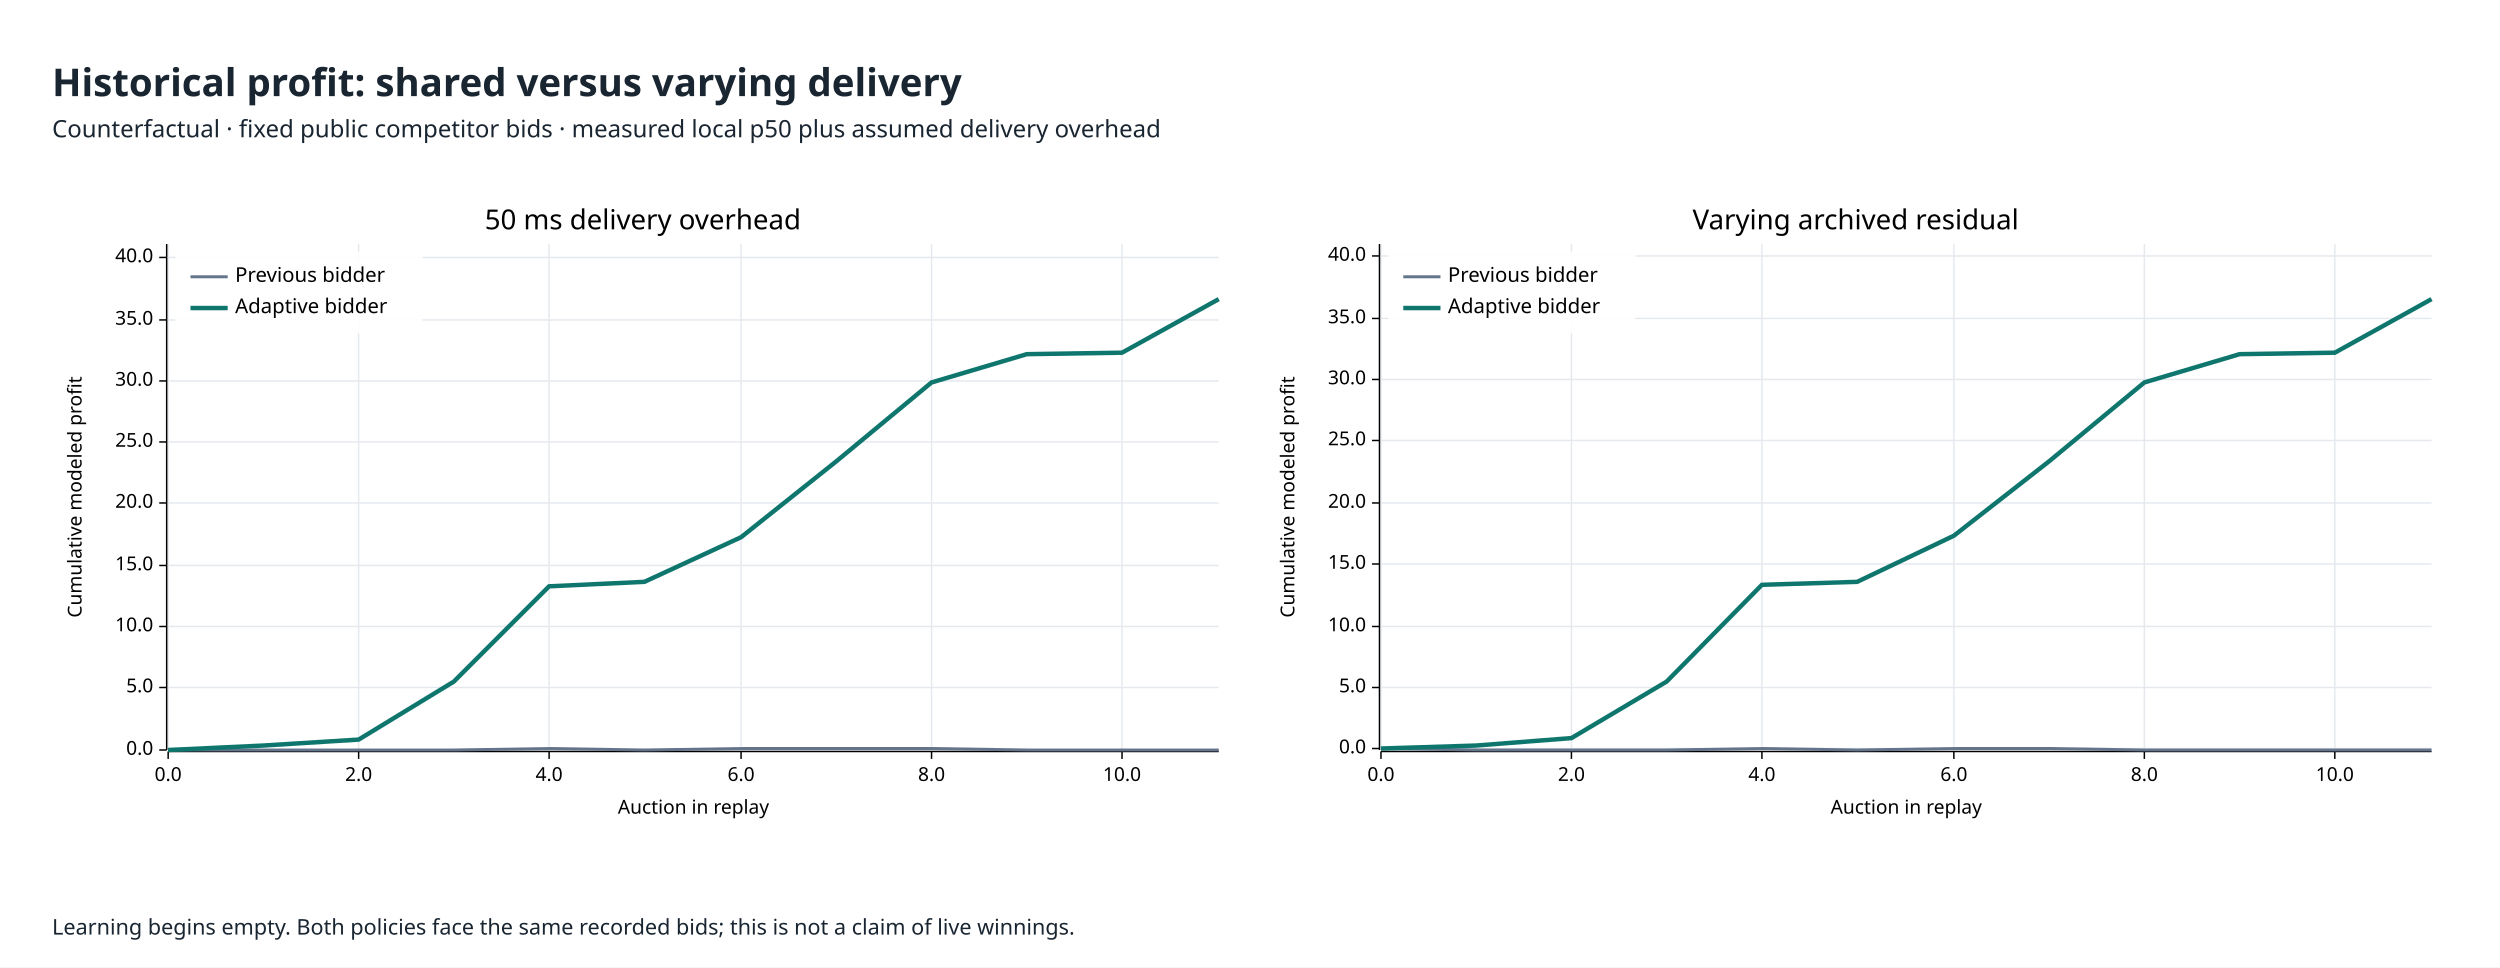
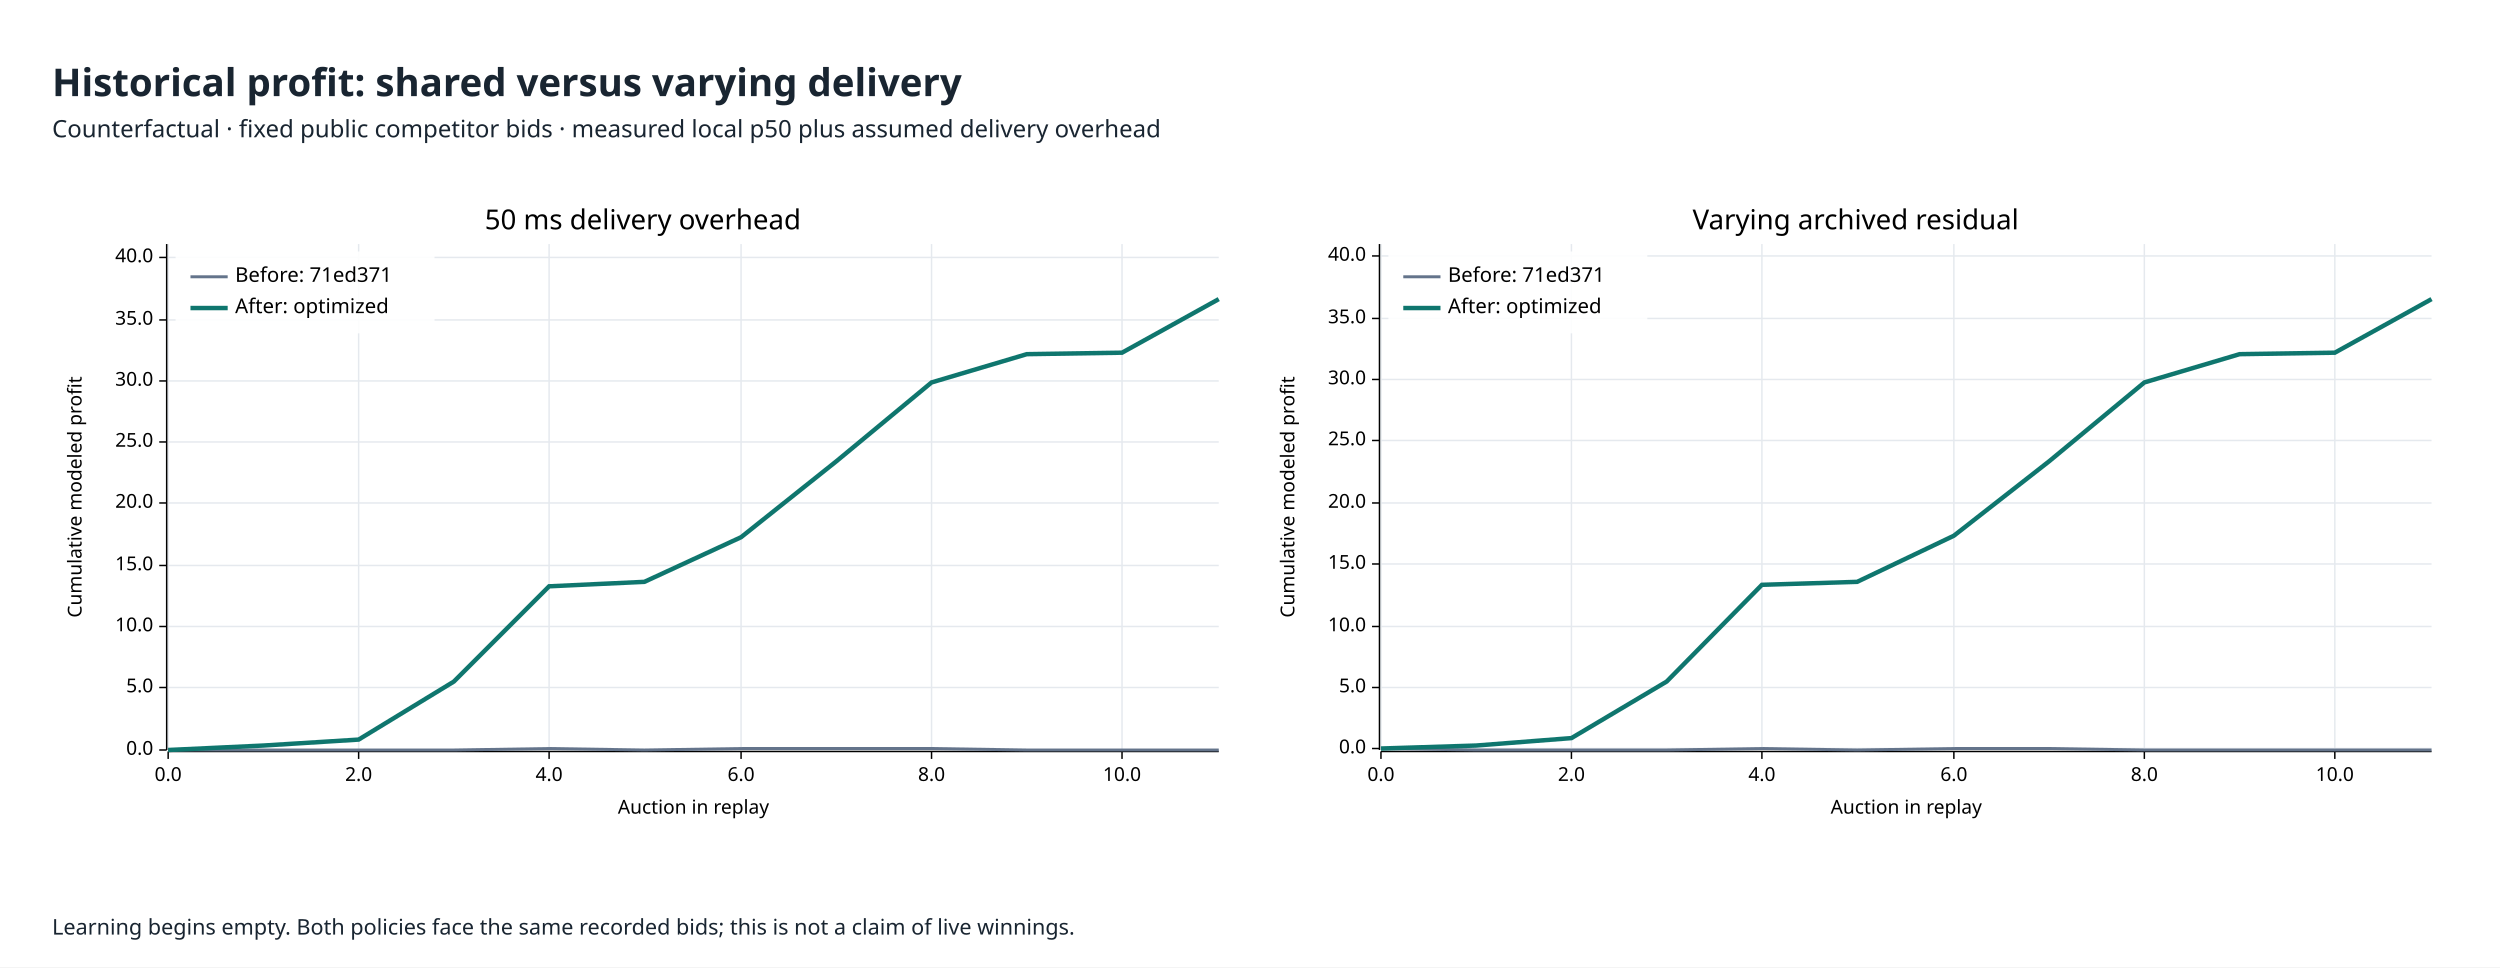
<svg xmlns="http://www.w3.org/2000/svg" width="1680" height="650" viewBox="0 0 1680 650">
  <rect x="0" y="0" width="1680" height="650" opacity="1" fill="#FFFFFF" stroke="none" />
  <text x="35" y="45" dy="0.76em" text-anchor="start" font-family="sans-serif" font-size="25.806" opacity="1" fill="#192531" font-weight="bold">
Historical profit: shared versus varying delivery
</text>
  <text x="35" y="80" dy="0.76em" text-anchor="start" font-family="sans-serif" font-size="16.129" opacity="1" fill="#192531">
Counterfactual · fixed public competitor bids · measured local p50 plus assumed delivery overhead
</text>
  <text x="432" y="140" dy="0.76em" text-anchor="middle" font-family="sans-serif" font-size="18.548" opacity="1" fill="#000000">
50 ms delivery overhead
</text>
  <line opacity="1" stroke="#FFFFFF" stroke-width="1" x1="113" y1="504" x2="113" y2="164" />
  <line opacity="1" stroke="#FFFFFF" stroke-width="1" x1="125" y1="504" x2="125" y2="164" />
  <line opacity="1" stroke="#FFFFFF" stroke-width="1" x1="138" y1="504" x2="138" y2="164" />
  <line opacity="1" stroke="#FFFFFF" stroke-width="1" x1="151" y1="504" x2="151" y2="164" />
  <line opacity="1" stroke="#FFFFFF" stroke-width="1" x1="164" y1="504" x2="164" y2="164" />
  <line opacity="1" stroke="#FFFFFF" stroke-width="1" x1="177" y1="504" x2="177" y2="164" />
  <line opacity="1" stroke="#FFFFFF" stroke-width="1" x1="190" y1="504" x2="190" y2="164" />
  <line opacity="1" stroke="#FFFFFF" stroke-width="1" x1="202" y1="504" x2="202" y2="164" />
  <line opacity="1" stroke="#FFFFFF" stroke-width="1" x1="215" y1="504" x2="215" y2="164" />
  <line opacity="1" stroke="#FFFFFF" stroke-width="1" x1="228" y1="504" x2="228" y2="164" />
  <line opacity="1" stroke="#FFFFFF" stroke-width="1" x1="241" y1="504" x2="241" y2="164" />
  <line opacity="1" stroke="#FFFFFF" stroke-width="1" x1="254" y1="504" x2="254" y2="164" />
  <line opacity="1" stroke="#FFFFFF" stroke-width="1" x1="267" y1="504" x2="267" y2="164" />
  <line opacity="1" stroke="#FFFFFF" stroke-width="1" x1="279" y1="504" x2="279" y2="164" />
  <line opacity="1" stroke="#FFFFFF" stroke-width="1" x1="292" y1="504" x2="292" y2="164" />
  <line opacity="1" stroke="#FFFFFF" stroke-width="1" x1="305" y1="504" x2="305" y2="164" />
  <line opacity="1" stroke="#FFFFFF" stroke-width="1" x1="318" y1="504" x2="318" y2="164" />
  <line opacity="1" stroke="#FFFFFF" stroke-width="1" x1="331" y1="504" x2="331" y2="164" />
  <line opacity="1" stroke="#FFFFFF" stroke-width="1" x1="344" y1="504" x2="344" y2="164" />
  <line opacity="1" stroke="#FFFFFF" stroke-width="1" x1="356" y1="504" x2="356" y2="164" />
  <line opacity="1" stroke="#FFFFFF" stroke-width="1" x1="369" y1="504" x2="369" y2="164" />
  <line opacity="1" stroke="#FFFFFF" stroke-width="1" x1="382" y1="504" x2="382" y2="164" />
  <line opacity="1" stroke="#FFFFFF" stroke-width="1" x1="395" y1="504" x2="395" y2="164" />
  <line opacity="1" stroke="#FFFFFF" stroke-width="1" x1="408" y1="504" x2="408" y2="164" />
  <line opacity="1" stroke="#FFFFFF" stroke-width="1" x1="421" y1="504" x2="421" y2="164" />
  <line opacity="1" stroke="#FFFFFF" stroke-width="1" x1="433" y1="504" x2="433" y2="164" />
  <line opacity="1" stroke="#FFFFFF" stroke-width="1" x1="446" y1="504" x2="446" y2="164" />
  <line opacity="1" stroke="#FFFFFF" stroke-width="1" x1="459" y1="504" x2="459" y2="164" />
  <line opacity="1" stroke="#FFFFFF" stroke-width="1" x1="472" y1="504" x2="472" y2="164" />
  <line opacity="1" stroke="#FFFFFF" stroke-width="1" x1="485" y1="504" x2="485" y2="164" />
  <line opacity="1" stroke="#FFFFFF" stroke-width="1" x1="498" y1="504" x2="498" y2="164" />
  <line opacity="1" stroke="#FFFFFF" stroke-width="1" x1="510" y1="504" x2="510" y2="164" />
  <line opacity="1" stroke="#FFFFFF" stroke-width="1" x1="523" y1="504" x2="523" y2="164" />
  <line opacity="1" stroke="#FFFFFF" stroke-width="1" x1="536" y1="504" x2="536" y2="164" />
  <line opacity="1" stroke="#FFFFFF" stroke-width="1" x1="549" y1="504" x2="549" y2="164" />
  <line opacity="1" stroke="#FFFFFF" stroke-width="1" x1="562" y1="504" x2="562" y2="164" />
  <line opacity="1" stroke="#FFFFFF" stroke-width="1" x1="575" y1="504" x2="575" y2="164" />
  <line opacity="1" stroke="#FFFFFF" stroke-width="1" x1="587" y1="504" x2="587" y2="164" />
  <line opacity="1" stroke="#FFFFFF" stroke-width="1" x1="600" y1="504" x2="600" y2="164" />
  <line opacity="1" stroke="#FFFFFF" stroke-width="1" x1="613" y1="504" x2="613" y2="164" />
  <line opacity="1" stroke="#FFFFFF" stroke-width="1" x1="626" y1="504" x2="626" y2="164" />
  <line opacity="1" stroke="#FFFFFF" stroke-width="1" x1="639" y1="504" x2="639" y2="164" />
  <line opacity="1" stroke="#FFFFFF" stroke-width="1" x1="652" y1="504" x2="652" y2="164" />
  <line opacity="1" stroke="#FFFFFF" stroke-width="1" x1="664" y1="504" x2="664" y2="164" />
  <line opacity="1" stroke="#FFFFFF" stroke-width="1" x1="677" y1="504" x2="677" y2="164" />
  <line opacity="1" stroke="#FFFFFF" stroke-width="1" x1="690" y1="504" x2="690" y2="164" />
  <line opacity="1" stroke="#FFFFFF" stroke-width="1" x1="703" y1="504" x2="703" y2="164" />
  <line opacity="1" stroke="#FFFFFF" stroke-width="1" x1="716" y1="504" x2="716" y2="164" />
  <line opacity="1" stroke="#FFFFFF" stroke-width="1" x1="729" y1="504" x2="729" y2="164" />
  <line opacity="1" stroke="#FFFFFF" stroke-width="1" x1="741" y1="504" x2="741" y2="164" />
  <line opacity="1" stroke="#FFFFFF" stroke-width="1" x1="754" y1="504" x2="754" y2="164" />
  <line opacity="1" stroke="#FFFFFF" stroke-width="1" x1="767" y1="504" x2="767" y2="164" />
  <line opacity="1" stroke="#FFFFFF" stroke-width="1" x1="780" y1="504" x2="780" y2="164" />
  <line opacity="1" stroke="#FFFFFF" stroke-width="1" x1="793" y1="504" x2="793" y2="164" />
  <line opacity="1" stroke="#FFFFFF" stroke-width="1" x1="806" y1="504" x2="806" y2="164" />
  <line opacity="1" stroke="#FFFFFF" stroke-width="1" x1="819" y1="504" x2="819" y2="164" />
  <line opacity="1" stroke="#FFFFFF" stroke-width="1" x1="113" y1="504" x2="819" y2="504" />
  <line opacity="1" stroke="#FFFFFF" stroke-width="1" x1="113" y1="499" x2="819" y2="499" />
  <line opacity="1" stroke="#FFFFFF" stroke-width="1" x1="113" y1="495" x2="819" y2="495" />
  <line opacity="1" stroke="#FFFFFF" stroke-width="1" x1="113" y1="491" x2="819" y2="491" />
  <line opacity="1" stroke="#FFFFFF" stroke-width="1" x1="113" y1="487" x2="819" y2="487" />
  <line opacity="1" stroke="#FFFFFF" stroke-width="1" x1="113" y1="483" x2="819" y2="483" />
  <line opacity="1" stroke="#FFFFFF" stroke-width="1" x1="113" y1="479" x2="819" y2="479" />
  <line opacity="1" stroke="#FFFFFF" stroke-width="1" x1="113" y1="475" x2="819" y2="475" />
  <line opacity="1" stroke="#FFFFFF" stroke-width="1" x1="113" y1="471" x2="819" y2="471" />
  <line opacity="1" stroke="#FFFFFF" stroke-width="1" x1="113" y1="466" x2="819" y2="466" />
  <line opacity="1" stroke="#FFFFFF" stroke-width="1" x1="113" y1="462" x2="819" y2="462" />
  <line opacity="1" stroke="#FFFFFF" stroke-width="1" x1="113" y1="458" x2="819" y2="458" />
  <line opacity="1" stroke="#FFFFFF" stroke-width="1" x1="113" y1="454" x2="819" y2="454" />
  <line opacity="1" stroke="#FFFFFF" stroke-width="1" x1="113" y1="450" x2="819" y2="450" />
  <line opacity="1" stroke="#FFFFFF" stroke-width="1" x1="113" y1="446" x2="819" y2="446" />
  <line opacity="1" stroke="#FFFFFF" stroke-width="1" x1="113" y1="442" x2="819" y2="442" />
  <line opacity="1" stroke="#FFFFFF" stroke-width="1" x1="113" y1="438" x2="819" y2="438" />
  <line opacity="1" stroke="#FFFFFF" stroke-width="1" x1="113" y1="433" x2="819" y2="433" />
  <line opacity="1" stroke="#FFFFFF" stroke-width="1" x1="113" y1="429" x2="819" y2="429" />
  <line opacity="1" stroke="#FFFFFF" stroke-width="1" x1="113" y1="425" x2="819" y2="425" />
  <line opacity="1" stroke="#FFFFFF" stroke-width="1" x1="113" y1="421" x2="819" y2="421" />
  <line opacity="1" stroke="#FFFFFF" stroke-width="1" x1="113" y1="417" x2="819" y2="417" />
  <line opacity="1" stroke="#FFFFFF" stroke-width="1" x1="113" y1="413" x2="819" y2="413" />
  <line opacity="1" stroke="#FFFFFF" stroke-width="1" x1="113" y1="409" x2="819" y2="409" />
  <line opacity="1" stroke="#FFFFFF" stroke-width="1" x1="113" y1="405" x2="819" y2="405" />
  <line opacity="1" stroke="#FFFFFF" stroke-width="1" x1="113" y1="400" x2="819" y2="400" />
  <line opacity="1" stroke="#FFFFFF" stroke-width="1" x1="113" y1="396" x2="819" y2="396" />
  <line opacity="1" stroke="#FFFFFF" stroke-width="1" x1="113" y1="392" x2="819" y2="392" />
  <line opacity="1" stroke="#FFFFFF" stroke-width="1" x1="113" y1="388" x2="819" y2="388" />
  <line opacity="1" stroke="#FFFFFF" stroke-width="1" x1="113" y1="384" x2="819" y2="384" />
  <line opacity="1" stroke="#FFFFFF" stroke-width="1" x1="113" y1="380" x2="819" y2="380" />
  <line opacity="1" stroke="#FFFFFF" stroke-width="1" x1="113" y1="376" x2="819" y2="376" />
  <line opacity="1" stroke="#FFFFFF" stroke-width="1" x1="113" y1="371" x2="819" y2="371" />
  <line opacity="1" stroke="#FFFFFF" stroke-width="1" x1="113" y1="367" x2="819" y2="367" />
  <line opacity="1" stroke="#FFFFFF" stroke-width="1" x1="113" y1="363" x2="819" y2="363" />
  <line opacity="1" stroke="#FFFFFF" stroke-width="1" x1="113" y1="359" x2="819" y2="359" />
  <line opacity="1" stroke="#FFFFFF" stroke-width="1" x1="113" y1="355" x2="819" y2="355" />
  <line opacity="1" stroke="#FFFFFF" stroke-width="1" x1="113" y1="351" x2="819" y2="351" />
  <line opacity="1" stroke="#FFFFFF" stroke-width="1" x1="113" y1="347" x2="819" y2="347" />
  <line opacity="1" stroke="#FFFFFF" stroke-width="1" x1="113" y1="343" x2="819" y2="343" />
  <line opacity="1" stroke="#FFFFFF" stroke-width="1" x1="113" y1="338" x2="819" y2="338" />
  <line opacity="1" stroke="#FFFFFF" stroke-width="1" x1="113" y1="334" x2="819" y2="334" />
  <line opacity="1" stroke="#FFFFFF" stroke-width="1" x1="113" y1="330" x2="819" y2="330" />
  <line opacity="1" stroke="#FFFFFF" stroke-width="1" x1="113" y1="326" x2="819" y2="326" />
  <line opacity="1" stroke="#FFFFFF" stroke-width="1" x1="113" y1="322" x2="819" y2="322" />
  <line opacity="1" stroke="#FFFFFF" stroke-width="1" x1="113" y1="318" x2="819" y2="318" />
  <line opacity="1" stroke="#FFFFFF" stroke-width="1" x1="113" y1="314" x2="819" y2="314" />
  <line opacity="1" stroke="#FFFFFF" stroke-width="1" x1="113" y1="310" x2="819" y2="310" />
  <line opacity="1" stroke="#FFFFFF" stroke-width="1" x1="113" y1="305" x2="819" y2="305" />
  <line opacity="1" stroke="#FFFFFF" stroke-width="1" x1="113" y1="301" x2="819" y2="301" />
  <line opacity="1" stroke="#FFFFFF" stroke-width="1" x1="113" y1="297" x2="819" y2="297" />
  <line opacity="1" stroke="#FFFFFF" stroke-width="1" x1="113" y1="293" x2="819" y2="293" />
  <line opacity="1" stroke="#FFFFFF" stroke-width="1" x1="113" y1="289" x2="819" y2="289" />
  <line opacity="1" stroke="#FFFFFF" stroke-width="1" x1="113" y1="285" x2="819" y2="285" />
  <line opacity="1" stroke="#FFFFFF" stroke-width="1" x1="113" y1="281" x2="819" y2="281" />
  <line opacity="1" stroke="#FFFFFF" stroke-width="1" x1="113" y1="277" x2="819" y2="277" />
  <line opacity="1" stroke="#FFFFFF" stroke-width="1" x1="113" y1="272" x2="819" y2="272" />
  <line opacity="1" stroke="#FFFFFF" stroke-width="1" x1="113" y1="268" x2="819" y2="268" />
  <line opacity="1" stroke="#FFFFFF" stroke-width="1" x1="113" y1="264" x2="819" y2="264" />
  <line opacity="1" stroke="#FFFFFF" stroke-width="1" x1="113" y1="260" x2="819" y2="260" />
  <line opacity="1" stroke="#FFFFFF" stroke-width="1" x1="113" y1="256" x2="819" y2="256" />
  <line opacity="1" stroke="#FFFFFF" stroke-width="1" x1="113" y1="252" x2="819" y2="252" />
  <line opacity="1" stroke="#FFFFFF" stroke-width="1" x1="113" y1="248" x2="819" y2="248" />
  <line opacity="1" stroke="#FFFFFF" stroke-width="1" x1="113" y1="244" x2="819" y2="244" />
  <line opacity="1" stroke="#FFFFFF" stroke-width="1" x1="113" y1="239" x2="819" y2="239" />
  <line opacity="1" stroke="#FFFFFF" stroke-width="1" x1="113" y1="235" x2="819" y2="235" />
  <line opacity="1" stroke="#FFFFFF" stroke-width="1" x1="113" y1="231" x2="819" y2="231" />
  <line opacity="1" stroke="#FFFFFF" stroke-width="1" x1="113" y1="227" x2="819" y2="227" />
  <line opacity="1" stroke="#FFFFFF" stroke-width="1" x1="113" y1="223" x2="819" y2="223" />
  <line opacity="1" stroke="#FFFFFF" stroke-width="1" x1="113" y1="219" x2="819" y2="219" />
  <line opacity="1" stroke="#FFFFFF" stroke-width="1" x1="113" y1="215" x2="819" y2="215" />
  <line opacity="1" stroke="#FFFFFF" stroke-width="1" x1="113" y1="210" x2="819" y2="210" />
  <line opacity="1" stroke="#FFFFFF" stroke-width="1" x1="113" y1="206" x2="819" y2="206" />
  <line opacity="1" stroke="#FFFFFF" stroke-width="1" x1="113" y1="202" x2="819" y2="202" />
  <line opacity="1" stroke="#FFFFFF" stroke-width="1" x1="113" y1="198" x2="819" y2="198" />
  <line opacity="1" stroke="#FFFFFF" stroke-width="1" x1="113" y1="194" x2="819" y2="194" />
  <line opacity="1" stroke="#FFFFFF" stroke-width="1" x1="113" y1="190" x2="819" y2="190" />
  <line opacity="1" stroke="#FFFFFF" stroke-width="1" x1="113" y1="186" x2="819" y2="186" />
  <line opacity="1" stroke="#FFFFFF" stroke-width="1" x1="113" y1="182" x2="819" y2="182" />
  <line opacity="1" stroke="#FFFFFF" stroke-width="1" x1="113" y1="177" x2="819" y2="177" />
  <line opacity="1" stroke="#FFFFFF" stroke-width="1" x1="113" y1="173" x2="819" y2="173" />
  <line opacity="1" stroke="#FFFFFF" stroke-width="1" x1="113" y1="169" x2="819" y2="169" />
  <line opacity="1" stroke="#FFFFFF" stroke-width="1" x1="113" y1="165" x2="819" y2="165" />
  <text x="45" y="334" dy="0.76em" text-anchor="middle" font-family="sans-serif" font-size="12.903" opacity="1" fill="#000000" transform="rotate(270, 45, 334)">
Cumulative modeled profit
</text>
  <text x="466" y="550" dy="-0.5ex" text-anchor="middle" font-family="sans-serif" font-size="12.903" opacity="1" fill="#000000">
Auction in replay
</text>
  <line opacity="1" stroke="#E5E9EE" stroke-width="1" x1="113" y1="504" x2="113" y2="164" />
  <line opacity="1" stroke="#E5E9EE" stroke-width="1" x1="241" y1="504" x2="241" y2="164" />
  <line opacity="1" stroke="#E5E9EE" stroke-width="1" x1="369" y1="504" x2="369" y2="164" />
  <line opacity="1" stroke="#E5E9EE" stroke-width="1" x1="498" y1="504" x2="498" y2="164" />
  <line opacity="1" stroke="#E5E9EE" stroke-width="1" x1="626" y1="504" x2="626" y2="164" />
  <line opacity="1" stroke="#E5E9EE" stroke-width="1" x1="754" y1="504" x2="754" y2="164" />
  <line opacity="1" stroke="#E5E9EE" stroke-width="1" x1="113" y1="504" x2="819" y2="504" />
  <line opacity="1" stroke="#E5E9EE" stroke-width="1" x1="113" y1="462" x2="819" y2="462" />
  <line opacity="1" stroke="#E5E9EE" stroke-width="1" x1="113" y1="421" x2="819" y2="421" />
  <line opacity="1" stroke="#E5E9EE" stroke-width="1" x1="113" y1="380" x2="819" y2="380" />
  <line opacity="1" stroke="#E5E9EE" stroke-width="1" x1="113" y1="338" x2="819" y2="338" />
  <line opacity="1" stroke="#E5E9EE" stroke-width="1" x1="113" y1="297" x2="819" y2="297" />
  <line opacity="1" stroke="#E5E9EE" stroke-width="1" x1="113" y1="256" x2="819" y2="256" />
  <line opacity="1" stroke="#E5E9EE" stroke-width="1" x1="113" y1="215" x2="819" y2="215" />
  <line opacity="1" stroke="#E5E9EE" stroke-width="1" x1="113" y1="173" x2="819" y2="173" />
  <polyline fill="none" opacity="1" stroke="#000000" stroke-width="1" points="112,164 112,504 " />
  <text x="103" y="504" dy="0.5ex" text-anchor="end" font-family="sans-serif" font-size="12.903" opacity="1" fill="#000000">
0.0
</text>
  <polyline fill="none" opacity="1" stroke="#000000" stroke-width="1" points="107,504 112,504 " />
  <text x="103" y="462" dy="0.5ex" text-anchor="end" font-family="sans-serif" font-size="12.903" opacity="1" fill="#000000">
5.0
</text>
  <polyline fill="none" opacity="1" stroke="#000000" stroke-width="1" points="107,462 112,462 " />
  <text x="103" y="421" dy="0.5ex" text-anchor="end" font-family="sans-serif" font-size="12.903" opacity="1" fill="#000000">
10.0
</text>
  <polyline fill="none" opacity="1" stroke="#000000" stroke-width="1" points="107,421 112,421 " />
  <text x="103" y="380" dy="0.5ex" text-anchor="end" font-family="sans-serif" font-size="12.903" opacity="1" fill="#000000">
15.0
</text>
  <polyline fill="none" opacity="1" stroke="#000000" stroke-width="1" points="107,380 112,380 " />
  <text x="103" y="338" dy="0.5ex" text-anchor="end" font-family="sans-serif" font-size="12.903" opacity="1" fill="#000000">
20.0
</text>
  <polyline fill="none" opacity="1" stroke="#000000" stroke-width="1" points="107,338 112,338 " />
  <text x="103" y="297" dy="0.5ex" text-anchor="end" font-family="sans-serif" font-size="12.903" opacity="1" fill="#000000">
25.0
</text>
  <polyline fill="none" opacity="1" stroke="#000000" stroke-width="1" points="107,297 112,297 " />
  <text x="103" y="256" dy="0.5ex" text-anchor="end" font-family="sans-serif" font-size="12.903" opacity="1" fill="#000000">
30.0
</text>
  <polyline fill="none" opacity="1" stroke="#000000" stroke-width="1" points="107,256 112,256 " />
  <text x="103" y="215" dy="0.5ex" text-anchor="end" font-family="sans-serif" font-size="12.903" opacity="1" fill="#000000">
35.0
</text>
  <polyline fill="none" opacity="1" stroke="#000000" stroke-width="1" points="107,215 112,215 " />
  <text x="103" y="173" dy="0.5ex" text-anchor="end" font-family="sans-serif" font-size="12.903" opacity="1" fill="#000000">
40.0
</text>
  <polyline fill="none" opacity="1" stroke="#000000" stroke-width="1" points="107,173 112,173 " />
  <polyline fill="none" opacity="1" stroke="#000000" stroke-width="1" points="113,505 819,505 " />
  <text x="113" y="515" dy="0.76em" text-anchor="middle" font-family="sans-serif" font-size="12.903" opacity="1" fill="#000000">
0.0
</text>
  <polyline fill="none" opacity="1" stroke="#000000" stroke-width="1" points="113,505 113,510 " />
  <text x="241" y="515" dy="0.76em" text-anchor="middle" font-family="sans-serif" font-size="12.903" opacity="1" fill="#000000">
2.0
</text>
  <polyline fill="none" opacity="1" stroke="#000000" stroke-width="1" points="241,505 241,510 " />
  <text x="369" y="515" dy="0.76em" text-anchor="middle" font-family="sans-serif" font-size="12.903" opacity="1" fill="#000000">
4.0
</text>
  <polyline fill="none" opacity="1" stroke="#000000" stroke-width="1" points="369,505 369,510 " />
  <text x="498" y="515" dy="0.76em" text-anchor="middle" font-family="sans-serif" font-size="12.903" opacity="1" fill="#000000">
6.0
</text>
  <polyline fill="none" opacity="1" stroke="#000000" stroke-width="1" points="498,505 498,510 " />
  <text x="626" y="515" dy="0.76em" text-anchor="middle" font-family="sans-serif" font-size="12.903" opacity="1" fill="#000000">
8.0
</text>
  <polyline fill="none" opacity="1" stroke="#000000" stroke-width="1" points="626,505 626,510 " />
  <text x="754" y="515" dy="0.76em" text-anchor="middle" font-family="sans-serif" font-size="12.903" opacity="1" fill="#000000">
10.0
</text>
  <polyline fill="none" opacity="1" stroke="#000000" stroke-width="1" points="754,505 754,510 " />
  <polyline fill="none" opacity="1" stroke="#64748B" stroke-width="2" points="113,504 177,504 241,504 305,504 369,503 433,504 498,503 562,503 626,503 690,504 754,504 819,504 " />
  <polyline fill="none" opacity="1" stroke="#0F766E" stroke-width="3" points="113,504 177,501 241,497 305,458 369,394 433,391 498,361 562,310 626,257 690,238 754,237 819,201 " />
-   <rect x="118" y="169" width="166" height="55" opacity="0.9" fill="#FFFFFF" stroke="none" />
+   <rect x="118" y="169" width="174" height="55" opacity="0.9" fill="#FFFFFF" stroke="none" />
  <text x="158" y="179" dy="0.76em" text-anchor="start" font-family="sans-serif" font-size="13.71" opacity="1" fill="#000000">
- Previous bidder
+ Before: 71ed371
</text>
  <text x="158" y="200" dy="0.76em" text-anchor="start" font-family="sans-serif" font-size="13.71" opacity="1" fill="#000000">
- Adaptive bidder
+ After: optimized
</text>
  <polyline fill="none" opacity="1" stroke="#64748B" stroke-width="2" points="128,186 153,186 " />
  <polyline fill="none" opacity="1" stroke="#0F766E" stroke-width="3" points="128,207 153,207 " />
  <text x="1247" y="140" dy="0.76em" text-anchor="middle" font-family="sans-serif" font-size="18.548" opacity="1" fill="#000000">
Varying archived residual
</text>
  <line opacity="1" stroke="#FFFFFF" stroke-width="1" x1="928" y1="504" x2="928" y2="164" />
  <line opacity="1" stroke="#FFFFFF" stroke-width="1" x1="940" y1="504" x2="940" y2="164" />
  <line opacity="1" stroke="#FFFFFF" stroke-width="1" x1="953" y1="504" x2="953" y2="164" />
  <line opacity="1" stroke="#FFFFFF" stroke-width="1" x1="966" y1="504" x2="966" y2="164" />
  <line opacity="1" stroke="#FFFFFF" stroke-width="1" x1="979" y1="504" x2="979" y2="164" />
  <line opacity="1" stroke="#FFFFFF" stroke-width="1" x1="992" y1="504" x2="992" y2="164" />
  <line opacity="1" stroke="#FFFFFF" stroke-width="1" x1="1005" y1="504" x2="1005" y2="164" />
  <line opacity="1" stroke="#FFFFFF" stroke-width="1" x1="1017" y1="504" x2="1017" y2="164" />
  <line opacity="1" stroke="#FFFFFF" stroke-width="1" x1="1030" y1="504" x2="1030" y2="164" />
  <line opacity="1" stroke="#FFFFFF" stroke-width="1" x1="1043" y1="504" x2="1043" y2="164" />
  <line opacity="1" stroke="#FFFFFF" stroke-width="1" x1="1056" y1="504" x2="1056" y2="164" />
  <line opacity="1" stroke="#FFFFFF" stroke-width="1" x1="1069" y1="504" x2="1069" y2="164" />
  <line opacity="1" stroke="#FFFFFF" stroke-width="1" x1="1082" y1="504" x2="1082" y2="164" />
  <line opacity="1" stroke="#FFFFFF" stroke-width="1" x1="1094" y1="504" x2="1094" y2="164" />
  <line opacity="1" stroke="#FFFFFF" stroke-width="1" x1="1107" y1="504" x2="1107" y2="164" />
  <line opacity="1" stroke="#FFFFFF" stroke-width="1" x1="1120" y1="504" x2="1120" y2="164" />
  <line opacity="1" stroke="#FFFFFF" stroke-width="1" x1="1133" y1="504" x2="1133" y2="164" />
  <line opacity="1" stroke="#FFFFFF" stroke-width="1" x1="1146" y1="504" x2="1146" y2="164" />
  <line opacity="1" stroke="#FFFFFF" stroke-width="1" x1="1159" y1="504" x2="1159" y2="164" />
  <line opacity="1" stroke="#FFFFFF" stroke-width="1" x1="1171" y1="504" x2="1171" y2="164" />
  <line opacity="1" stroke="#FFFFFF" stroke-width="1" x1="1184" y1="504" x2="1184" y2="164" />
  <line opacity="1" stroke="#FFFFFF" stroke-width="1" x1="1197" y1="504" x2="1197" y2="164" />
  <line opacity="1" stroke="#FFFFFF" stroke-width="1" x1="1210" y1="504" x2="1210" y2="164" />
  <line opacity="1" stroke="#FFFFFF" stroke-width="1" x1="1223" y1="504" x2="1223" y2="164" />
  <line opacity="1" stroke="#FFFFFF" stroke-width="1" x1="1236" y1="504" x2="1236" y2="164" />
  <line opacity="1" stroke="#FFFFFF" stroke-width="1" x1="1248" y1="504" x2="1248" y2="164" />
  <line opacity="1" stroke="#FFFFFF" stroke-width="1" x1="1261" y1="504" x2="1261" y2="164" />
  <line opacity="1" stroke="#FFFFFF" stroke-width="1" x1="1274" y1="504" x2="1274" y2="164" />
  <line opacity="1" stroke="#FFFFFF" stroke-width="1" x1="1287" y1="504" x2="1287" y2="164" />
  <line opacity="1" stroke="#FFFFFF" stroke-width="1" x1="1300" y1="504" x2="1300" y2="164" />
  <line opacity="1" stroke="#FFFFFF" stroke-width="1" x1="1313" y1="504" x2="1313" y2="164" />
  <line opacity="1" stroke="#FFFFFF" stroke-width="1" x1="1325" y1="504" x2="1325" y2="164" />
  <line opacity="1" stroke="#FFFFFF" stroke-width="1" x1="1338" y1="504" x2="1338" y2="164" />
  <line opacity="1" stroke="#FFFFFF" stroke-width="1" x1="1351" y1="504" x2="1351" y2="164" />
  <line opacity="1" stroke="#FFFFFF" stroke-width="1" x1="1364" y1="504" x2="1364" y2="164" />
  <line opacity="1" stroke="#FFFFFF" stroke-width="1" x1="1377" y1="504" x2="1377" y2="164" />
  <line opacity="1" stroke="#FFFFFF" stroke-width="1" x1="1390" y1="504" x2="1390" y2="164" />
  <line opacity="1" stroke="#FFFFFF" stroke-width="1" x1="1402" y1="504" x2="1402" y2="164" />
  <line opacity="1" stroke="#FFFFFF" stroke-width="1" x1="1415" y1="504" x2="1415" y2="164" />
  <line opacity="1" stroke="#FFFFFF" stroke-width="1" x1="1428" y1="504" x2="1428" y2="164" />
  <line opacity="1" stroke="#FFFFFF" stroke-width="1" x1="1441" y1="504" x2="1441" y2="164" />
  <line opacity="1" stroke="#FFFFFF" stroke-width="1" x1="1454" y1="504" x2="1454" y2="164" />
  <line opacity="1" stroke="#FFFFFF" stroke-width="1" x1="1467" y1="504" x2="1467" y2="164" />
  <line opacity="1" stroke="#FFFFFF" stroke-width="1" x1="1479" y1="504" x2="1479" y2="164" />
  <line opacity="1" stroke="#FFFFFF" stroke-width="1" x1="1492" y1="504" x2="1492" y2="164" />
  <line opacity="1" stroke="#FFFFFF" stroke-width="1" x1="1505" y1="504" x2="1505" y2="164" />
  <line opacity="1" stroke="#FFFFFF" stroke-width="1" x1="1518" y1="504" x2="1518" y2="164" />
  <line opacity="1" stroke="#FFFFFF" stroke-width="1" x1="1531" y1="504" x2="1531" y2="164" />
  <line opacity="1" stroke="#FFFFFF" stroke-width="1" x1="1544" y1="504" x2="1544" y2="164" />
  <line opacity="1" stroke="#FFFFFF" stroke-width="1" x1="1556" y1="504" x2="1556" y2="164" />
  <line opacity="1" stroke="#FFFFFF" stroke-width="1" x1="1569" y1="504" x2="1569" y2="164" />
  <line opacity="1" stroke="#FFFFFF" stroke-width="1" x1="1582" y1="504" x2="1582" y2="164" />
  <line opacity="1" stroke="#FFFFFF" stroke-width="1" x1="1595" y1="504" x2="1595" y2="164" />
  <line opacity="1" stroke="#FFFFFF" stroke-width="1" x1="1608" y1="504" x2="1608" y2="164" />
  <line opacity="1" stroke="#FFFFFF" stroke-width="1" x1="1621" y1="504" x2="1621" y2="164" />
  <line opacity="1" stroke="#FFFFFF" stroke-width="1" x1="1634" y1="504" x2="1634" y2="164" />
  <line opacity="1" stroke="#FFFFFF" stroke-width="1" x1="928" y1="503" x2="1634" y2="503" />
  <line opacity="1" stroke="#FFFFFF" stroke-width="1" x1="928" y1="499" x2="1634" y2="499" />
  <line opacity="1" stroke="#FFFFFF" stroke-width="1" x1="928" y1="495" x2="1634" y2="495" />
  <line opacity="1" stroke="#FFFFFF" stroke-width="1" x1="928" y1="491" x2="1634" y2="491" />
  <line opacity="1" stroke="#FFFFFF" stroke-width="1" x1="928" y1="487" x2="1634" y2="487" />
  <line opacity="1" stroke="#FFFFFF" stroke-width="1" x1="928" y1="483" x2="1634" y2="483" />
  <line opacity="1" stroke="#FFFFFF" stroke-width="1" x1="928" y1="479" x2="1634" y2="479" />
  <line opacity="1" stroke="#FFFFFF" stroke-width="1" x1="928" y1="474" x2="1634" y2="474" />
  <line opacity="1" stroke="#FFFFFF" stroke-width="1" x1="928" y1="470" x2="1634" y2="470" />
  <line opacity="1" stroke="#FFFFFF" stroke-width="1" x1="928" y1="466" x2="1634" y2="466" />
  <line opacity="1" stroke="#FFFFFF" stroke-width="1" x1="928" y1="462" x2="1634" y2="462" />
  <line opacity="1" stroke="#FFFFFF" stroke-width="1" x1="928" y1="458" x2="1634" y2="458" />
  <line opacity="1" stroke="#FFFFFF" stroke-width="1" x1="928" y1="454" x2="1634" y2="454" />
  <line opacity="1" stroke="#FFFFFF" stroke-width="1" x1="928" y1="450" x2="1634" y2="450" />
  <line opacity="1" stroke="#FFFFFF" stroke-width="1" x1="928" y1="445" x2="1634" y2="445" />
  <line opacity="1" stroke="#FFFFFF" stroke-width="1" x1="928" y1="441" x2="1634" y2="441" />
  <line opacity="1" stroke="#FFFFFF" stroke-width="1" x1="928" y1="437" x2="1634" y2="437" />
  <line opacity="1" stroke="#FFFFFF" stroke-width="1" x1="928" y1="433" x2="1634" y2="433" />
  <line opacity="1" stroke="#FFFFFF" stroke-width="1" x1="928" y1="429" x2="1634" y2="429" />
  <line opacity="1" stroke="#FFFFFF" stroke-width="1" x1="928" y1="425" x2="1634" y2="425" />
  <line opacity="1" stroke="#FFFFFF" stroke-width="1" x1="928" y1="421" x2="1634" y2="421" />
  <line opacity="1" stroke="#FFFFFF" stroke-width="1" x1="928" y1="416" x2="1634" y2="416" />
  <line opacity="1" stroke="#FFFFFF" stroke-width="1" x1="928" y1="412" x2="1634" y2="412" />
  <line opacity="1" stroke="#FFFFFF" stroke-width="1" x1="928" y1="408" x2="1634" y2="408" />
  <line opacity="1" stroke="#FFFFFF" stroke-width="1" x1="928" y1="404" x2="1634" y2="404" />
  <line opacity="1" stroke="#FFFFFF" stroke-width="1" x1="928" y1="400" x2="1634" y2="400" />
  <line opacity="1" stroke="#FFFFFF" stroke-width="1" x1="928" y1="396" x2="1634" y2="396" />
  <line opacity="1" stroke="#FFFFFF" stroke-width="1" x1="928" y1="392" x2="1634" y2="392" />
  <line opacity="1" stroke="#FFFFFF" stroke-width="1" x1="928" y1="387" x2="1634" y2="387" />
  <line opacity="1" stroke="#FFFFFF" stroke-width="1" x1="928" y1="383" x2="1634" y2="383" />
  <line opacity="1" stroke="#FFFFFF" stroke-width="1" x1="928" y1="379" x2="1634" y2="379" />
  <line opacity="1" stroke="#FFFFFF" stroke-width="1" x1="928" y1="375" x2="1634" y2="375" />
  <line opacity="1" stroke="#FFFFFF" stroke-width="1" x1="928" y1="371" x2="1634" y2="371" />
  <line opacity="1" stroke="#FFFFFF" stroke-width="1" x1="928" y1="367" x2="1634" y2="367" />
  <line opacity="1" stroke="#FFFFFF" stroke-width="1" x1="928" y1="363" x2="1634" y2="363" />
  <line opacity="1" stroke="#FFFFFF" stroke-width="1" x1="928" y1="358" x2="1634" y2="358" />
  <line opacity="1" stroke="#FFFFFF" stroke-width="1" x1="928" y1="354" x2="1634" y2="354" />
  <line opacity="1" stroke="#FFFFFF" stroke-width="1" x1="928" y1="350" x2="1634" y2="350" />
  <line opacity="1" stroke="#FFFFFF" stroke-width="1" x1="928" y1="346" x2="1634" y2="346" />
  <line opacity="1" stroke="#FFFFFF" stroke-width="1" x1="928" y1="342" x2="1634" y2="342" />
  <line opacity="1" stroke="#FFFFFF" stroke-width="1" x1="928" y1="338" x2="1634" y2="338" />
  <line opacity="1" stroke="#FFFFFF" stroke-width="1" x1="928" y1="334" x2="1634" y2="334" />
  <line opacity="1" stroke="#FFFFFF" stroke-width="1" x1="928" y1="329" x2="1634" y2="329" />
  <line opacity="1" stroke="#FFFFFF" stroke-width="1" x1="928" y1="325" x2="1634" y2="325" />
  <line opacity="1" stroke="#FFFFFF" stroke-width="1" x1="928" y1="321" x2="1634" y2="321" />
  <line opacity="1" stroke="#FFFFFF" stroke-width="1" x1="928" y1="317" x2="1634" y2="317" />
  <line opacity="1" stroke="#FFFFFF" stroke-width="1" x1="928" y1="313" x2="1634" y2="313" />
  <line opacity="1" stroke="#FFFFFF" stroke-width="1" x1="928" y1="309" x2="1634" y2="309" />
  <line opacity="1" stroke="#FFFFFF" stroke-width="1" x1="928" y1="305" x2="1634" y2="305" />
  <line opacity="1" stroke="#FFFFFF" stroke-width="1" x1="928" y1="300" x2="1634" y2="300" />
  <line opacity="1" stroke="#FFFFFF" stroke-width="1" x1="928" y1="296" x2="1634" y2="296" />
  <line opacity="1" stroke="#FFFFFF" stroke-width="1" x1="928" y1="292" x2="1634" y2="292" />
  <line opacity="1" stroke="#FFFFFF" stroke-width="1" x1="928" y1="288" x2="1634" y2="288" />
  <line opacity="1" stroke="#FFFFFF" stroke-width="1" x1="928" y1="284" x2="1634" y2="284" />
  <line opacity="1" stroke="#FFFFFF" stroke-width="1" x1="928" y1="280" x2="1634" y2="280" />
  <line opacity="1" stroke="#FFFFFF" stroke-width="1" x1="928" y1="276" x2="1634" y2="276" />
  <line opacity="1" stroke="#FFFFFF" stroke-width="1" x1="928" y1="271" x2="1634" y2="271" />
  <line opacity="1" stroke="#FFFFFF" stroke-width="1" x1="928" y1="267" x2="1634" y2="267" />
  <line opacity="1" stroke="#FFFFFF" stroke-width="1" x1="928" y1="263" x2="1634" y2="263" />
  <line opacity="1" stroke="#FFFFFF" stroke-width="1" x1="928" y1="259" x2="1634" y2="259" />
  <line opacity="1" stroke="#FFFFFF" stroke-width="1" x1="928" y1="255" x2="1634" y2="255" />
  <line opacity="1" stroke="#FFFFFF" stroke-width="1" x1="928" y1="251" x2="1634" y2="251" />
  <line opacity="1" stroke="#FFFFFF" stroke-width="1" x1="928" y1="247" x2="1634" y2="247" />
  <line opacity="1" stroke="#FFFFFF" stroke-width="1" x1="928" y1="243" x2="1634" y2="243" />
  <line opacity="1" stroke="#FFFFFF" stroke-width="1" x1="928" y1="238" x2="1634" y2="238" />
  <line opacity="1" stroke="#FFFFFF" stroke-width="1" x1="928" y1="234" x2="1634" y2="234" />
  <line opacity="1" stroke="#FFFFFF" stroke-width="1" x1="928" y1="230" x2="1634" y2="230" />
  <line opacity="1" stroke="#FFFFFF" stroke-width="1" x1="928" y1="226" x2="1634" y2="226" />
  <line opacity="1" stroke="#FFFFFF" stroke-width="1" x1="928" y1="222" x2="1634" y2="222" />
  <line opacity="1" stroke="#FFFFFF" stroke-width="1" x1="928" y1="218" x2="1634" y2="218" />
  <line opacity="1" stroke="#FFFFFF" stroke-width="1" x1="928" y1="214" x2="1634" y2="214" />
  <line opacity="1" stroke="#FFFFFF" stroke-width="1" x1="928" y1="209" x2="1634" y2="209" />
  <line opacity="1" stroke="#FFFFFF" stroke-width="1" x1="928" y1="205" x2="1634" y2="205" />
  <line opacity="1" stroke="#FFFFFF" stroke-width="1" x1="928" y1="201" x2="1634" y2="201" />
  <line opacity="1" stroke="#FFFFFF" stroke-width="1" x1="928" y1="197" x2="1634" y2="197" />
  <line opacity="1" stroke="#FFFFFF" stroke-width="1" x1="928" y1="193" x2="1634" y2="193" />
  <line opacity="1" stroke="#FFFFFF" stroke-width="1" x1="928" y1="189" x2="1634" y2="189" />
  <line opacity="1" stroke="#FFFFFF" stroke-width="1" x1="928" y1="185" x2="1634" y2="185" />
  <line opacity="1" stroke="#FFFFFF" stroke-width="1" x1="928" y1="180" x2="1634" y2="180" />
  <line opacity="1" stroke="#FFFFFF" stroke-width="1" x1="928" y1="176" x2="1634" y2="176" />
  <line opacity="1" stroke="#FFFFFF" stroke-width="1" x1="928" y1="172" x2="1634" y2="172" />
  <line opacity="1" stroke="#FFFFFF" stroke-width="1" x1="928" y1="168" x2="1634" y2="168" />
  <text x="860" y="334" dy="0.76em" text-anchor="middle" font-family="sans-serif" font-size="12.903" opacity="1" fill="#000000" transform="rotate(270, 860, 334)">
Cumulative modeled profit
</text>
  <text x="1281" y="550" dy="-0.5ex" text-anchor="middle" font-family="sans-serif" font-size="12.903" opacity="1" fill="#000000">
Auction in replay
</text>
  <line opacity="1" stroke="#E5E9EE" stroke-width="1" x1="928" y1="504" x2="928" y2="164" />
  <line opacity="1" stroke="#E5E9EE" stroke-width="1" x1="1056" y1="504" x2="1056" y2="164" />
  <line opacity="1" stroke="#E5E9EE" stroke-width="1" x1="1184" y1="504" x2="1184" y2="164" />
  <line opacity="1" stroke="#E5E9EE" stroke-width="1" x1="1313" y1="504" x2="1313" y2="164" />
  <line opacity="1" stroke="#E5E9EE" stroke-width="1" x1="1441" y1="504" x2="1441" y2="164" />
  <line opacity="1" stroke="#E5E9EE" stroke-width="1" x1="1569" y1="504" x2="1569" y2="164" />
  <line opacity="1" stroke="#E5E9EE" stroke-width="1" x1="928" y1="503" x2="1634" y2="503" />
  <line opacity="1" stroke="#E5E9EE" stroke-width="1" x1="928" y1="462" x2="1634" y2="462" />
  <line opacity="1" stroke="#E5E9EE" stroke-width="1" x1="928" y1="421" x2="1634" y2="421" />
  <line opacity="1" stroke="#E5E9EE" stroke-width="1" x1="928" y1="379" x2="1634" y2="379" />
  <line opacity="1" stroke="#E5E9EE" stroke-width="1" x1="928" y1="338" x2="1634" y2="338" />
  <line opacity="1" stroke="#E5E9EE" stroke-width="1" x1="928" y1="296" x2="1634" y2="296" />
  <line opacity="1" stroke="#E5E9EE" stroke-width="1" x1="928" y1="255" x2="1634" y2="255" />
  <line opacity="1" stroke="#E5E9EE" stroke-width="1" x1="928" y1="214" x2="1634" y2="214" />
  <line opacity="1" stroke="#E5E9EE" stroke-width="1" x1="928" y1="172" x2="1634" y2="172" />
  <polyline fill="none" opacity="1" stroke="#000000" stroke-width="1" points="927,164 927,504 " />
  <text x="918" y="503" dy="0.5ex" text-anchor="end" font-family="sans-serif" font-size="12.903" opacity="1" fill="#000000">
0.0
</text>
  <polyline fill="none" opacity="1" stroke="#000000" stroke-width="1" points="922,503 927,503 " />
  <text x="918" y="462" dy="0.5ex" text-anchor="end" font-family="sans-serif" font-size="12.903" opacity="1" fill="#000000">
5.0
</text>
  <polyline fill="none" opacity="1" stroke="#000000" stroke-width="1" points="922,462 927,462 " />
  <text x="918" y="421" dy="0.5ex" text-anchor="end" font-family="sans-serif" font-size="12.903" opacity="1" fill="#000000">
10.0
</text>
  <polyline fill="none" opacity="1" stroke="#000000" stroke-width="1" points="922,421 927,421 " />
  <text x="918" y="379" dy="0.5ex" text-anchor="end" font-family="sans-serif" font-size="12.903" opacity="1" fill="#000000">
15.0
</text>
  <polyline fill="none" opacity="1" stroke="#000000" stroke-width="1" points="922,379 927,379 " />
  <text x="918" y="338" dy="0.5ex" text-anchor="end" font-family="sans-serif" font-size="12.903" opacity="1" fill="#000000">
20.0
</text>
  <polyline fill="none" opacity="1" stroke="#000000" stroke-width="1" points="922,338 927,338 " />
  <text x="918" y="296" dy="0.5ex" text-anchor="end" font-family="sans-serif" font-size="12.903" opacity="1" fill="#000000">
25.0
</text>
  <polyline fill="none" opacity="1" stroke="#000000" stroke-width="1" points="922,296 927,296 " />
  <text x="918" y="255" dy="0.5ex" text-anchor="end" font-family="sans-serif" font-size="12.903" opacity="1" fill="#000000">
30.0
</text>
  <polyline fill="none" opacity="1" stroke="#000000" stroke-width="1" points="922,255 927,255 " />
  <text x="918" y="214" dy="0.5ex" text-anchor="end" font-family="sans-serif" font-size="12.903" opacity="1" fill="#000000">
35.0
</text>
  <polyline fill="none" opacity="1" stroke="#000000" stroke-width="1" points="922,214 927,214 " />
  <text x="918" y="172" dy="0.5ex" text-anchor="end" font-family="sans-serif" font-size="12.903" opacity="1" fill="#000000">
40.0
</text>
  <polyline fill="none" opacity="1" stroke="#000000" stroke-width="1" points="922,172 927,172 " />
  <polyline fill="none" opacity="1" stroke="#000000" stroke-width="1" points="928,505 1634,505 " />
  <text x="928" y="515" dy="0.76em" text-anchor="middle" font-family="sans-serif" font-size="12.903" opacity="1" fill="#000000">
0.0
</text>
  <polyline fill="none" opacity="1" stroke="#000000" stroke-width="1" points="928,505 928,510 " />
  <text x="1056" y="515" dy="0.76em" text-anchor="middle" font-family="sans-serif" font-size="12.903" opacity="1" fill="#000000">
2.0
</text>
  <polyline fill="none" opacity="1" stroke="#000000" stroke-width="1" points="1056,505 1056,510 " />
  <text x="1184" y="515" dy="0.76em" text-anchor="middle" font-family="sans-serif" font-size="12.903" opacity="1" fill="#000000">
4.0
</text>
  <polyline fill="none" opacity="1" stroke="#000000" stroke-width="1" points="1184,505 1184,510 " />
  <text x="1313" y="515" dy="0.76em" text-anchor="middle" font-family="sans-serif" font-size="12.903" opacity="1" fill="#000000">
6.0
</text>
  <polyline fill="none" opacity="1" stroke="#000000" stroke-width="1" points="1313,505 1313,510 " />
  <text x="1441" y="515" dy="0.76em" text-anchor="middle" font-family="sans-serif" font-size="12.903" opacity="1" fill="#000000">
8.0
</text>
  <polyline fill="none" opacity="1" stroke="#000000" stroke-width="1" points="1441,505 1441,510 " />
  <text x="1569" y="515" dy="0.76em" text-anchor="middle" font-family="sans-serif" font-size="12.903" opacity="1" fill="#000000">
10.0
</text>
  <polyline fill="none" opacity="1" stroke="#000000" stroke-width="1" points="1569,505 1569,510 " />
  <polyline fill="none" opacity="1" stroke="#64748B" stroke-width="2" points="928,503 992,504 1056,504 1120,504 1184,503 1248,504 1313,503 1377,503 1441,504 1505,504 1569,504 1634,504 " />
  <polyline fill="none" opacity="1" stroke="#0F766E" stroke-width="3" points="928,503 992,501 1056,496 1120,458 1184,393 1248,391 1313,360 1377,310 1441,257 1505,238 1569,237 1634,201 " />
-   <rect x="933" y="169" width="166" height="55" opacity="0.9" fill="#FFFFFF" stroke="none" />
+   <rect x="933" y="169" width="174" height="55" opacity="0.9" fill="#FFFFFF" stroke="none" />
  <text x="973" y="179" dy="0.76em" text-anchor="start" font-family="sans-serif" font-size="13.71" opacity="1" fill="#000000">
- Previous bidder
+ Before: 71ed371
</text>
  <text x="973" y="200" dy="0.76em" text-anchor="start" font-family="sans-serif" font-size="13.71" opacity="1" fill="#000000">
- Adaptive bidder
+ After: optimized
</text>
  <polyline fill="none" opacity="1" stroke="#64748B" stroke-width="2" points="943,186 968,186 " />
  <polyline fill="none" opacity="1" stroke="#0F766E" stroke-width="3" points="943,207 968,207 " />
  <text x="35" y="617" dy="0.76em" text-anchor="start" font-family="sans-serif" font-size="14.516" opacity="1" fill="#192531">
Learning begins empty. Both policies face the same recorded bids; this is not a claim of live winnings.
</text>
</svg>
